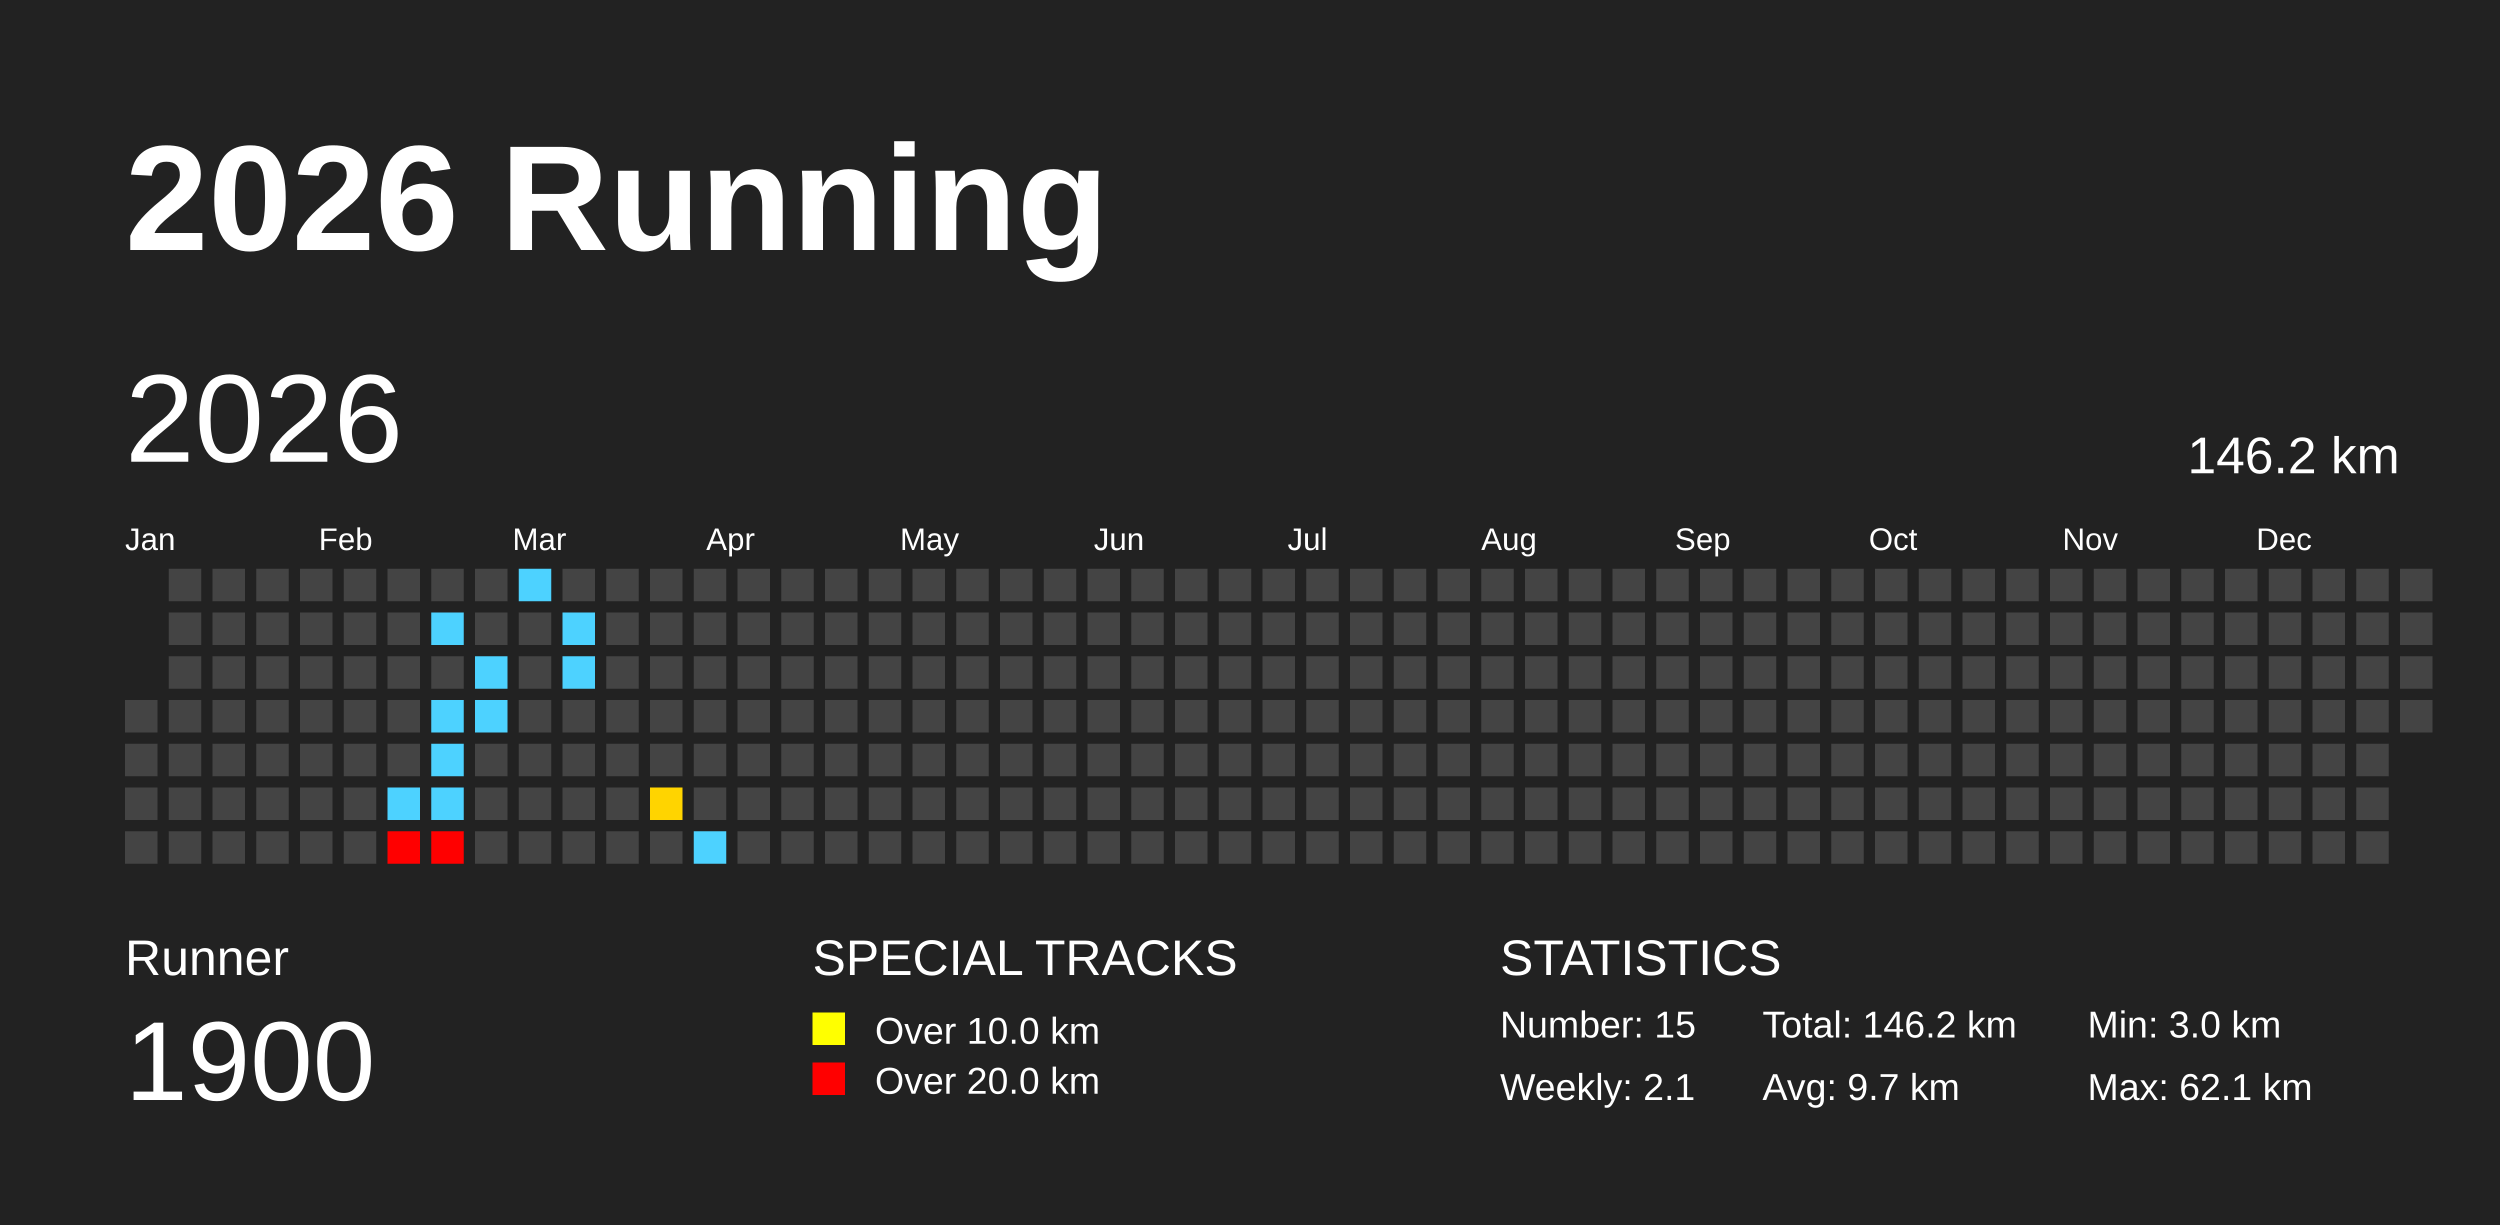
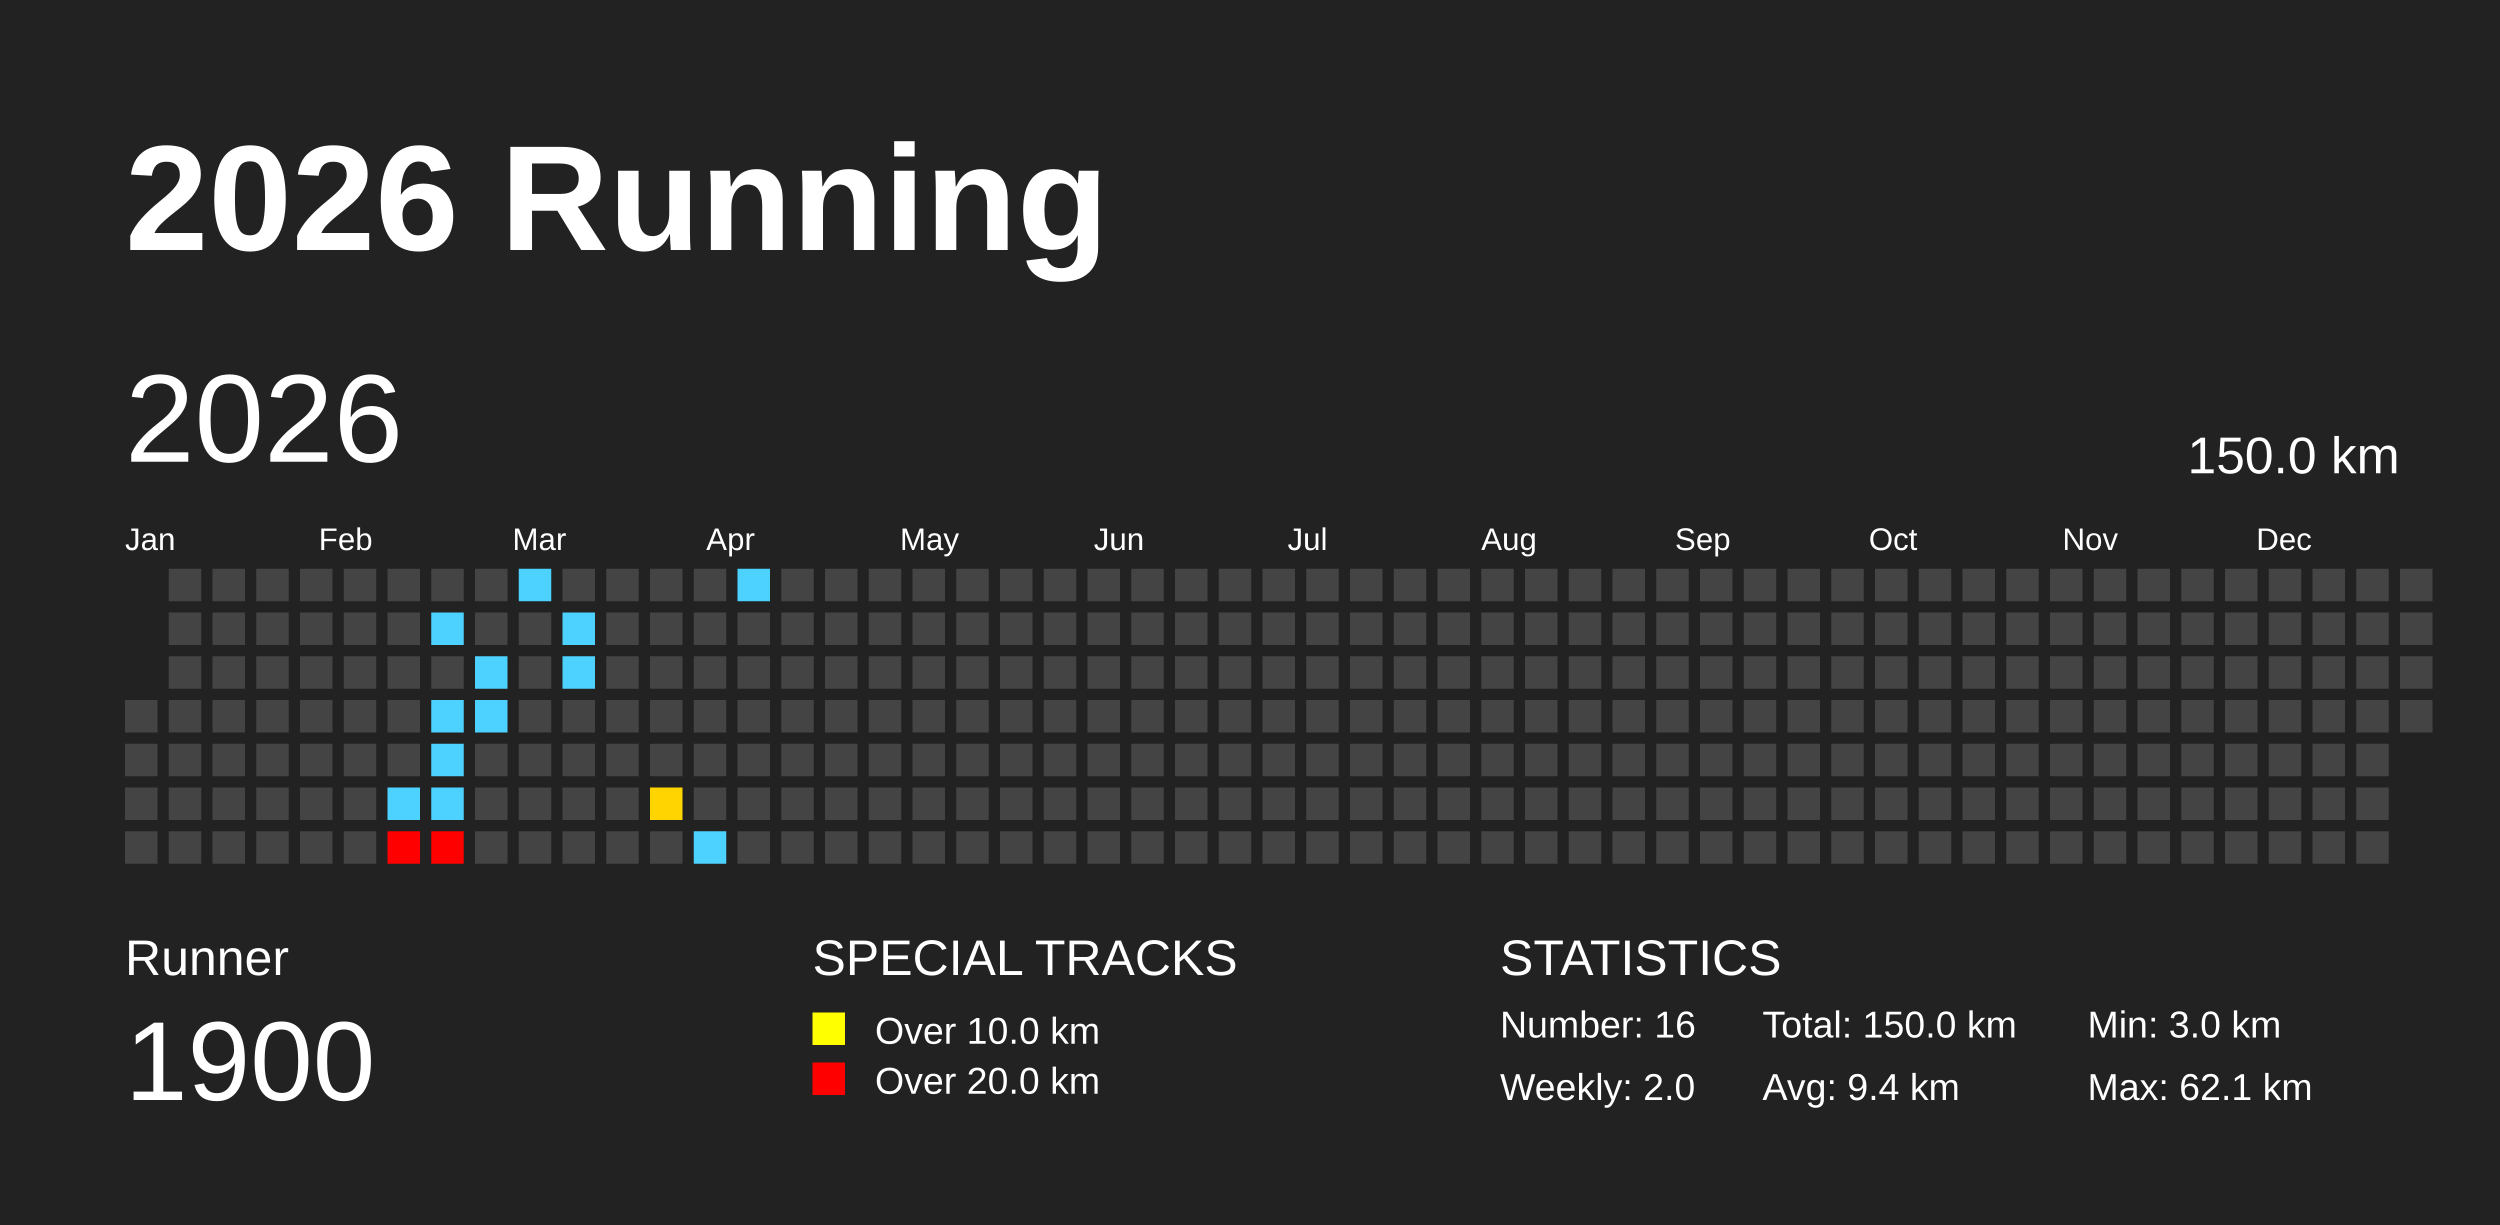
<svg xmlns="http://www.w3.org/2000/svg" baseProfile="full" height="98mm" version="1.1" viewBox="0,0,200,98" width="200mm">
  <defs />
  <rect fill="#222222" height="98" width="200" x="0" y="0" />
  <text fill="#FFFFFF" style="font-size:12px; font-family:Arial; font-weight:bold;" x="10" y="20">2026 Running</text>
  <text fill="#FFFFFF" style="font-size:4px; font-family:Arial" x="10" y="78">Runner</text>
  <text fill="#FFFFFF" style="font-size:9px; font-family:Arial" x="10" y="88">1900</text>
  <text fill="#FFFFFF" style="font-size:4px; font-family:Arial" x="65" y="78">SPECIAL TRACKS</text>
  <rect fill="yellow" height="2.6" width="2.6" x="65" y="81" />
  <text fill="#FFFFFF" style="font-size:3px; font-family:Arial" x="70" y="83.5">Over 10.0 km</text>
  <rect fill="red" height="2.6" width="2.6" x="65" y="85" />
  <text fill="#FFFFFF" style="font-size:3px; font-family:Arial" x="70" y="87.5">Over 20.0 km</text>
  <text fill="#FFFFFF" style="font-size:4px; font-family:Arial" x="120" y="78">STATISTICS</text>
-   <text fill="#FFFFFF" style="font-size:3px; font-family:Arial" x="120" y="83">Number: 15</text>
-   <text fill="#FFFFFF" style="font-size:3px; font-family:Arial" x="120" y="88">Weekly: 2.1</text>
-   <text fill="#FFFFFF" style="font-size:3px; font-family:Arial" x="141" y="83">Total: 146.2 km</text>
-   <text fill="#FFFFFF" style="font-size:3px; font-family:Arial" x="141" y="88">Avg: 9.7 km</text>
+   <text fill="#FFFFFF" style="font-size:3px; font-family:Arial" x="120" y="83">Number: 16</text>
+   <text fill="#FFFFFF" style="font-size:3px; font-family:Arial" x="120" y="88">Weekly: 2.0</text>
+   <text fill="#FFFFFF" style="font-size:3px; font-family:Arial" x="141" y="83">Total: 150.0 km</text>
+   <text fill="#FFFFFF" style="font-size:3px; font-family:Arial" x="141" y="88">Avg: 9.4 km</text>
  <text fill="#FFFFFF" style="font-size:3px; font-family:Arial" x="167" y="83">Min: 3.0 km</text>
  <text fill="#FFFFFF" style="font-size:3px; font-family:Arial" x="167" y="88">Max: 62.1 km</text>
  <text dominant-baseline="hanging" fill="#FFFFFF" style="font-size:10.0px; font-family:Arial;" x="10" y="30">2026</text>
-   <text dominant-baseline="hanging" fill="#FFFFFF" style="font-size:4.125px; font-family:Arial;" x="175" y="35">146.2 km</text>
+   <text dominant-baseline="hanging" fill="#FFFFFF" style="font-size:4.125px; font-family:Arial;" x="175" y="35">150.0 km</text>
  <text fill="#FFFFFF" style="font-size:2.5px; font-family:Arial" x="10.0" y="44">Jan</text>
  <text fill="#FFFFFF" style="font-size:2.5px; font-family:Arial" x="25.5" y="44">Feb</text>
  <text fill="#FFFFFF" style="font-size:2.5px; font-family:Arial" x="41.0" y="44">Mar</text>
  <text fill="#FFFFFF" style="font-size:2.5px; font-family:Arial" x="56.5" y="44">Apr</text>
  <text fill="#FFFFFF" style="font-size:2.5px; font-family:Arial" x="72.0" y="44">May</text>
  <text fill="#FFFFFF" style="font-size:2.5px; font-family:Arial" x="87.5" y="44">Jun</text>
  <text fill="#FFFFFF" style="font-size:2.5px; font-family:Arial" x="103.0" y="44">Jul</text>
  <text fill="#FFFFFF" style="font-size:2.5px; font-family:Arial" x="118.5" y="44">Aug</text>
  <text fill="#FFFFFF" style="font-size:2.5px; font-family:Arial" x="134.0" y="44">Sep</text>
  <text fill="#FFFFFF" style="font-size:2.5px; font-family:Arial" x="149.5" y="44">Oct</text>
  <text fill="#FFFFFF" style="font-size:2.5px; font-family:Arial" x="165.0" y="44">Nov</text>
  <text fill="#FFFFFF" style="font-size:2.5px; font-family:Arial" x="180.5" y="44">Dec</text>
  <rect fill="#444444" height="2.6" width="2.6" x="10.0" y="56.0" />
  <rect fill="#444444" height="2.6" width="2.6" x="10.0" y="59.5" />
  <rect fill="#444444" height="2.6" width="2.6" x="10.0" y="63.0" />
  <rect fill="#444444" height="2.6" width="2.6" x="10.0" y="66.5" />
  <rect fill="#444444" height="2.6" width="2.6" x="13.5" y="45.5" />
  <rect fill="#444444" height="2.6" width="2.6" x="13.5" y="49.0" />
  <rect fill="#444444" height="2.6" width="2.6" x="13.5" y="52.5" />
  <rect fill="#444444" height="2.6" width="2.6" x="13.5" y="56.0" />
  <rect fill="#444444" height="2.6" width="2.6" x="13.5" y="59.5" />
  <rect fill="#444444" height="2.6" width="2.6" x="13.5" y="63.0" />
  <rect fill="#444444" height="2.6" width="2.6" x="13.5" y="66.5" />
  <rect fill="#444444" height="2.6" width="2.6" x="17.0" y="45.5" />
  <rect fill="#444444" height="2.6" width="2.6" x="17.0" y="49.0" />
  <rect fill="#444444" height="2.6" width="2.6" x="17.0" y="52.5" />
  <rect fill="#444444" height="2.6" width="2.6" x="17.0" y="56.0" />
  <rect fill="#444444" height="2.6" width="2.6" x="17.0" y="59.5" />
  <rect fill="#444444" height="2.6" width="2.6" x="17.0" y="63.0" />
  <rect fill="#444444" height="2.6" width="2.6" x="17.0" y="66.5" />
  <rect fill="#444444" height="2.6" width="2.6" x="20.5" y="45.5" />
  <rect fill="#444444" height="2.6" width="2.6" x="20.5" y="49.0" />
  <rect fill="#444444" height="2.6" width="2.6" x="20.5" y="52.5" />
  <rect fill="#444444" height="2.6" width="2.6" x="20.5" y="56.0" />
  <rect fill="#444444" height="2.6" width="2.6" x="20.5" y="59.5" />
  <rect fill="#444444" height="2.6" width="2.6" x="20.5" y="63.0" />
  <rect fill="#444444" height="2.6" width="2.6" x="20.5" y="66.5" />
  <rect fill="#444444" height="2.6" width="2.6" x="24.0" y="45.5" />
  <rect fill="#444444" height="2.6" width="2.6" x="24.0" y="49.0" />
  <rect fill="#444444" height="2.6" width="2.6" x="24.0" y="52.5" />
  <rect fill="#444444" height="2.6" width="2.6" x="24.0" y="56.0" />
  <rect fill="#444444" height="2.6" width="2.6" x="24.0" y="59.5" />
  <rect fill="#444444" height="2.6" width="2.6" x="24.0" y="63.0" />
  <rect fill="#444444" height="2.6" width="2.6" x="24.0" y="66.5" />
  <rect fill="#444444" height="2.6" width="2.6" x="27.5" y="45.5" />
  <rect fill="#444444" height="2.6" width="2.6" x="27.5" y="49.0" />
  <rect fill="#444444" height="2.6" width="2.6" x="27.5" y="52.5" />
  <rect fill="#444444" height="2.6" width="2.6" x="27.5" y="56.0" />
  <rect fill="#444444" height="2.6" width="2.6" x="27.5" y="59.5" />
  <rect fill="#444444" height="2.6" width="2.6" x="27.5" y="63.0" />
  <rect fill="#444444" height="2.6" width="2.6" x="27.5" y="66.5" />
  <rect fill="#444444" height="2.6" width="2.6" x="31.0" y="45.5" />
  <rect fill="#444444" height="2.6" width="2.6" x="31.0" y="49.0" />
  <rect fill="#444444" height="2.6" width="2.6" x="31.0" y="52.5" />
  <rect fill="#444444" height="2.6" width="2.6" x="31.0" y="56.0" />
  <rect fill="#444444" height="2.6" width="2.6" x="31.0" y="59.5" />
  <rect fill="#4dd2ff" height="2.6" width="2.6" x="31.0" y="63.0" />
  <rect fill="red" height="2.6" width="2.6" x="31.0" y="66.5" />
  <rect fill="#444444" height="2.6" width="2.6" x="34.5" y="45.5" />
  <rect fill="#4dd2ff" height="2.6" width="2.6" x="34.5" y="49.0" />
  <rect fill="#444444" height="2.6" width="2.6" x="34.5" y="52.5" />
  <rect fill="#4dd2ff" height="2.6" width="2.6" x="34.5" y="56.0" />
  <rect fill="#4dd2ff" height="2.6" width="2.6" x="34.5" y="59.5" />
  <rect fill="#4dd2ff" height="2.6" width="2.6" x="34.5" y="63.0" />
  <rect fill="red" height="2.6" width="2.6" x="34.5" y="66.5" />
  <rect fill="#444444" height="2.6" width="2.6" x="38.0" y="45.5" />
  <rect fill="#444444" height="2.6" width="2.6" x="38.0" y="49.0" />
  <rect fill="#4dd2ff" height="2.6" width="2.6" x="38.0" y="52.5" />
  <rect fill="#4dd2ff" height="2.6" width="2.6" x="38.0" y="56.0" />
  <rect fill="#444444" height="2.6" width="2.6" x="38.0" y="59.5" />
  <rect fill="#444444" height="2.6" width="2.6" x="38.0" y="63.0" />
  <rect fill="#444444" height="2.6" width="2.6" x="38.0" y="66.5" />
  <rect fill="#4dd2ff" height="2.6" width="2.6" x="41.5" y="45.5" />
  <rect fill="#444444" height="2.6" width="2.6" x="41.5" y="49.0" />
  <rect fill="#444444" height="2.6" width="2.6" x="41.5" y="52.5" />
  <rect fill="#444444" height="2.6" width="2.6" x="41.5" y="56.0" />
  <rect fill="#444444" height="2.6" width="2.6" x="41.5" y="59.5" />
  <rect fill="#444444" height="2.6" width="2.6" x="41.5" y="63.0" />
  <rect fill="#444444" height="2.6" width="2.6" x="41.5" y="66.5" />
  <rect fill="#444444" height="2.6" width="2.6" x="45.0" y="45.5" />
  <rect fill="#4dd2ff" height="2.6" width="2.6" x="45.0" y="49.0" />
  <rect fill="#4dd2ff" height="2.6" width="2.6" x="45.0" y="52.5" />
  <rect fill="#444444" height="2.6" width="2.6" x="45.0" y="56.0" />
  <rect fill="#444444" height="2.6" width="2.6" x="45.0" y="59.5" />
  <rect fill="#444444" height="2.6" width="2.6" x="45.0" y="63.0" />
  <rect fill="#444444" height="2.6" width="2.6" x="45.0" y="66.5" />
  <rect fill="#444444" height="2.6" width="2.6" x="48.5" y="45.5" />
  <rect fill="#444444" height="2.6" width="2.6" x="48.5" y="49.0" />
  <rect fill="#444444" height="2.6" width="2.6" x="48.5" y="52.5" />
  <rect fill="#444444" height="2.6" width="2.6" x="48.5" y="56.0" />
  <rect fill="#444444" height="2.6" width="2.6" x="48.5" y="59.5" />
  <rect fill="#444444" height="2.6" width="2.6" x="48.5" y="63.0" />
  <rect fill="#444444" height="2.6" width="2.6" x="48.5" y="66.5" />
  <rect fill="#444444" height="2.6" width="2.6" x="52.0" y="45.5" />
  <rect fill="#444444" height="2.6" width="2.6" x="52.0" y="49.0" />
  <rect fill="#444444" height="2.6" width="2.6" x="52.0" y="52.5" />
  <rect fill="#444444" height="2.6" width="2.6" x="52.0" y="56.0" />
  <rect fill="#444444" height="2.6" width="2.6" x="52.0" y="59.5" />
  <rect fill="#ffd400" height="2.6" width="2.6" x="52.0" y="63.0" />
  <rect fill="#444444" height="2.6" width="2.6" x="52.0" y="66.5" />
  <rect fill="#444444" height="2.6" width="2.6" x="55.5" y="45.5" />
  <rect fill="#444444" height="2.6" width="2.6" x="55.5" y="49.0" />
  <rect fill="#444444" height="2.6" width="2.6" x="55.5" y="52.5" />
  <rect fill="#444444" height="2.6" width="2.6" x="55.5" y="56.0" />
  <rect fill="#444444" height="2.6" width="2.6" x="55.5" y="59.5" />
  <rect fill="#444444" height="2.6" width="2.6" x="55.5" y="63.0" />
  <rect fill="#4dd2ff" height="2.6" width="2.6" x="55.5" y="66.5" />
-   <rect fill="#444444" height="2.6" width="2.6" x="59.0" y="45.5" />
+   <rect fill="#4dd2ff" height="2.6" width="2.6" x="59.0" y="45.5" />
  <rect fill="#444444" height="2.6" width="2.6" x="59.0" y="49.0" />
  <rect fill="#444444" height="2.6" width="2.6" x="59.0" y="52.5" />
  <rect fill="#444444" height="2.6" width="2.6" x="59.0" y="56.0" />
  <rect fill="#444444" height="2.6" width="2.6" x="59.0" y="59.5" />
  <rect fill="#444444" height="2.6" width="2.6" x="59.0" y="63.0" />
  <rect fill="#444444" height="2.6" width="2.6" x="59.0" y="66.5" />
  <rect fill="#444444" height="2.6" width="2.6" x="62.5" y="45.5" />
  <rect fill="#444444" height="2.6" width="2.6" x="62.5" y="49.0" />
  <rect fill="#444444" height="2.6" width="2.6" x="62.5" y="52.5" />
  <rect fill="#444444" height="2.6" width="2.6" x="62.5" y="56.0" />
  <rect fill="#444444" height="2.6" width="2.6" x="62.5" y="59.5" />
  <rect fill="#444444" height="2.6" width="2.6" x="62.5" y="63.0" />
  <rect fill="#444444" height="2.6" width="2.6" x="62.5" y="66.5" />
  <rect fill="#444444" height="2.6" width="2.6" x="66.0" y="45.5" />
  <rect fill="#444444" height="2.6" width="2.6" x="66.0" y="49.0" />
  <rect fill="#444444" height="2.6" width="2.6" x="66.0" y="52.5" />
  <rect fill="#444444" height="2.6" width="2.6" x="66.0" y="56.0" />
  <rect fill="#444444" height="2.6" width="2.6" x="66.0" y="59.5" />
  <rect fill="#444444" height="2.6" width="2.6" x="66.0" y="63.0" />
  <rect fill="#444444" height="2.6" width="2.6" x="66.0" y="66.5" />
  <rect fill="#444444" height="2.6" width="2.6" x="69.5" y="45.5" />
  <rect fill="#444444" height="2.6" width="2.6" x="69.5" y="49.0" />
  <rect fill="#444444" height="2.6" width="2.6" x="69.5" y="52.5" />
  <rect fill="#444444" height="2.6" width="2.6" x="69.5" y="56.0" />
  <rect fill="#444444" height="2.6" width="2.6" x="69.5" y="59.5" />
  <rect fill="#444444" height="2.6" width="2.6" x="69.5" y="63.0" />
  <rect fill="#444444" height="2.6" width="2.6" x="69.5" y="66.5" />
  <rect fill="#444444" height="2.6" width="2.6" x="73.0" y="45.5" />
  <rect fill="#444444" height="2.6" width="2.6" x="73.0" y="49.0" />
  <rect fill="#444444" height="2.6" width="2.6" x="73.0" y="52.5" />
  <rect fill="#444444" height="2.6" width="2.6" x="73.0" y="56.0" />
  <rect fill="#444444" height="2.6" width="2.6" x="73.0" y="59.5" />
  <rect fill="#444444" height="2.6" width="2.6" x="73.0" y="63.0" />
  <rect fill="#444444" height="2.6" width="2.6" x="73.0" y="66.5" />
  <rect fill="#444444" height="2.6" width="2.6" x="76.5" y="45.5" />
  <rect fill="#444444" height="2.6" width="2.6" x="76.5" y="49.0" />
  <rect fill="#444444" height="2.6" width="2.6" x="76.5" y="52.5" />
  <rect fill="#444444" height="2.6" width="2.6" x="76.5" y="56.0" />
  <rect fill="#444444" height="2.6" width="2.6" x="76.5" y="59.5" />
  <rect fill="#444444" height="2.6" width="2.6" x="76.5" y="63.0" />
  <rect fill="#444444" height="2.6" width="2.6" x="76.5" y="66.5" />
  <rect fill="#444444" height="2.6" width="2.6" x="80.0" y="45.5" />
  <rect fill="#444444" height="2.6" width="2.6" x="80.0" y="49.0" />
  <rect fill="#444444" height="2.6" width="2.6" x="80.0" y="52.5" />
  <rect fill="#444444" height="2.6" width="2.6" x="80.0" y="56.0" />
  <rect fill="#444444" height="2.6" width="2.6" x="80.0" y="59.5" />
  <rect fill="#444444" height="2.6" width="2.6" x="80.0" y="63.0" />
  <rect fill="#444444" height="2.6" width="2.6" x="80.0" y="66.5" />
  <rect fill="#444444" height="2.6" width="2.6" x="83.5" y="45.5" />
  <rect fill="#444444" height="2.6" width="2.6" x="83.5" y="49.0" />
  <rect fill="#444444" height="2.6" width="2.6" x="83.5" y="52.5" />
  <rect fill="#444444" height="2.6" width="2.6" x="83.5" y="56.0" />
  <rect fill="#444444" height="2.6" width="2.6" x="83.5" y="59.5" />
  <rect fill="#444444" height="2.6" width="2.6" x="83.5" y="63.0" />
  <rect fill="#444444" height="2.6" width="2.6" x="83.5" y="66.5" />
  <rect fill="#444444" height="2.6" width="2.6" x="87.0" y="45.5" />
  <rect fill="#444444" height="2.6" width="2.6" x="87.0" y="49.0" />
  <rect fill="#444444" height="2.6" width="2.6" x="87.0" y="52.5" />
  <rect fill="#444444" height="2.6" width="2.6" x="87.0" y="56.0" />
  <rect fill="#444444" height="2.6" width="2.6" x="87.0" y="59.5" />
  <rect fill="#444444" height="2.6" width="2.6" x="87.0" y="63.0" />
  <rect fill="#444444" height="2.6" width="2.6" x="87.0" y="66.5" />
  <rect fill="#444444" height="2.6" width="2.6" x="90.5" y="45.5" />
  <rect fill="#444444" height="2.6" width="2.6" x="90.5" y="49.0" />
  <rect fill="#444444" height="2.6" width="2.6" x="90.5" y="52.5" />
  <rect fill="#444444" height="2.6" width="2.6" x="90.5" y="56.0" />
  <rect fill="#444444" height="2.6" width="2.6" x="90.5" y="59.5" />
  <rect fill="#444444" height="2.6" width="2.6" x="90.5" y="63.0" />
  <rect fill="#444444" height="2.6" width="2.6" x="90.5" y="66.5" />
  <rect fill="#444444" height="2.6" width="2.6" x="94.0" y="45.5" />
  <rect fill="#444444" height="2.6" width="2.6" x="94.0" y="49.0" />
  <rect fill="#444444" height="2.6" width="2.6" x="94.0" y="52.5" />
  <rect fill="#444444" height="2.6" width="2.6" x="94.0" y="56.0" />
  <rect fill="#444444" height="2.6" width="2.6" x="94.0" y="59.5" />
  <rect fill="#444444" height="2.6" width="2.6" x="94.0" y="63.0" />
  <rect fill="#444444" height="2.6" width="2.6" x="94.0" y="66.5" />
  <rect fill="#444444" height="2.6" width="2.6" x="97.5" y="45.5" />
  <rect fill="#444444" height="2.6" width="2.6" x="97.5" y="49.0" />
  <rect fill="#444444" height="2.6" width="2.6" x="97.5" y="52.5" />
  <rect fill="#444444" height="2.6" width="2.6" x="97.5" y="56.0" />
  <rect fill="#444444" height="2.6" width="2.6" x="97.5" y="59.5" />
  <rect fill="#444444" height="2.6" width="2.6" x="97.5" y="63.0" />
  <rect fill="#444444" height="2.6" width="2.6" x="97.5" y="66.5" />
  <rect fill="#444444" height="2.6" width="2.6" x="101.0" y="45.5" />
  <rect fill="#444444" height="2.6" width="2.6" x="101.0" y="49.0" />
  <rect fill="#444444" height="2.6" width="2.6" x="101.0" y="52.5" />
  <rect fill="#444444" height="2.6" width="2.6" x="101.0" y="56.0" />
  <rect fill="#444444" height="2.6" width="2.6" x="101.0" y="59.5" />
  <rect fill="#444444" height="2.6" width="2.6" x="101.0" y="63.0" />
  <rect fill="#444444" height="2.6" width="2.6" x="101.0" y="66.5" />
  <rect fill="#444444" height="2.6" width="2.6" x="104.5" y="45.5" />
  <rect fill="#444444" height="2.6" width="2.6" x="104.5" y="49.0" />
  <rect fill="#444444" height="2.6" width="2.6" x="104.5" y="52.5" />
  <rect fill="#444444" height="2.6" width="2.6" x="104.5" y="56.0" />
  <rect fill="#444444" height="2.6" width="2.6" x="104.5" y="59.5" />
  <rect fill="#444444" height="2.6" width="2.6" x="104.5" y="63.0" />
  <rect fill="#444444" height="2.6" width="2.6" x="104.5" y="66.5" />
  <rect fill="#444444" height="2.6" width="2.6" x="108.0" y="45.5" />
  <rect fill="#444444" height="2.6" width="2.6" x="108.0" y="49.0" />
  <rect fill="#444444" height="2.6" width="2.6" x="108.0" y="52.5" />
  <rect fill="#444444" height="2.6" width="2.6" x="108.0" y="56.0" />
  <rect fill="#444444" height="2.6" width="2.6" x="108.0" y="59.5" />
  <rect fill="#444444" height="2.6" width="2.6" x="108.0" y="63.0" />
  <rect fill="#444444" height="2.6" width="2.6" x="108.0" y="66.5" />
  <rect fill="#444444" height="2.6" width="2.6" x="111.5" y="45.5" />
  <rect fill="#444444" height="2.6" width="2.6" x="111.5" y="49.0" />
  <rect fill="#444444" height="2.6" width="2.6" x="111.5" y="52.5" />
  <rect fill="#444444" height="2.6" width="2.6" x="111.5" y="56.0" />
  <rect fill="#444444" height="2.6" width="2.6" x="111.5" y="59.5" />
  <rect fill="#444444" height="2.6" width="2.6" x="111.5" y="63.0" />
  <rect fill="#444444" height="2.6" width="2.6" x="111.5" y="66.5" />
  <rect fill="#444444" height="2.6" width="2.6" x="115.0" y="45.5" />
  <rect fill="#444444" height="2.6" width="2.6" x="115.0" y="49.0" />
  <rect fill="#444444" height="2.6" width="2.6" x="115.0" y="52.5" />
  <rect fill="#444444" height="2.6" width="2.6" x="115.0" y="56.0" />
  <rect fill="#444444" height="2.6" width="2.6" x="115.0" y="59.5" />
  <rect fill="#444444" height="2.6" width="2.6" x="115.0" y="63.0" />
  <rect fill="#444444" height="2.6" width="2.6" x="115.0" y="66.5" />
  <rect fill="#444444" height="2.6" width="2.6" x="118.5" y="45.5" />
  <rect fill="#444444" height="2.6" width="2.6" x="118.5" y="49.0" />
  <rect fill="#444444" height="2.6" width="2.6" x="118.5" y="52.5" />
  <rect fill="#444444" height="2.6" width="2.6" x="118.5" y="56.0" />
  <rect fill="#444444" height="2.6" width="2.6" x="118.5" y="59.5" />
  <rect fill="#444444" height="2.6" width="2.6" x="118.5" y="63.0" />
  <rect fill="#444444" height="2.6" width="2.6" x="118.5" y="66.5" />
  <rect fill="#444444" height="2.6" width="2.6" x="122.0" y="45.5" />
  <rect fill="#444444" height="2.6" width="2.6" x="122.0" y="49.0" />
  <rect fill="#444444" height="2.6" width="2.6" x="122.0" y="52.5" />
  <rect fill="#444444" height="2.6" width="2.6" x="122.0" y="56.0" />
  <rect fill="#444444" height="2.6" width="2.6" x="122.0" y="59.5" />
  <rect fill="#444444" height="2.6" width="2.6" x="122.0" y="63.0" />
  <rect fill="#444444" height="2.6" width="2.6" x="122.0" y="66.5" />
  <rect fill="#444444" height="2.6" width="2.6" x="125.5" y="45.5" />
  <rect fill="#444444" height="2.6" width="2.6" x="125.5" y="49.0" />
  <rect fill="#444444" height="2.6" width="2.6" x="125.5" y="52.5" />
  <rect fill="#444444" height="2.6" width="2.6" x="125.5" y="56.0" />
  <rect fill="#444444" height="2.6" width="2.6" x="125.5" y="59.5" />
  <rect fill="#444444" height="2.6" width="2.6" x="125.5" y="63.0" />
  <rect fill="#444444" height="2.6" width="2.6" x="125.5" y="66.5" />
  <rect fill="#444444" height="2.6" width="2.6" x="129.0" y="45.5" />
  <rect fill="#444444" height="2.6" width="2.6" x="129.0" y="49.0" />
  <rect fill="#444444" height="2.6" width="2.6" x="129.0" y="52.5" />
  <rect fill="#444444" height="2.6" width="2.6" x="129.0" y="56.0" />
  <rect fill="#444444" height="2.6" width="2.6" x="129.0" y="59.5" />
  <rect fill="#444444" height="2.6" width="2.6" x="129.0" y="63.0" />
  <rect fill="#444444" height="2.6" width="2.6" x="129.0" y="66.5" />
  <rect fill="#444444" height="2.6" width="2.6" x="132.5" y="45.5" />
  <rect fill="#444444" height="2.6" width="2.6" x="132.5" y="49.0" />
  <rect fill="#444444" height="2.6" width="2.6" x="132.5" y="52.5" />
  <rect fill="#444444" height="2.6" width="2.6" x="132.5" y="56.0" />
  <rect fill="#444444" height="2.6" width="2.6" x="132.5" y="59.5" />
  <rect fill="#444444" height="2.6" width="2.6" x="132.5" y="63.0" />
  <rect fill="#444444" height="2.6" width="2.6" x="132.5" y="66.5" />
  <rect fill="#444444" height="2.6" width="2.6" x="136.0" y="45.5" />
  <rect fill="#444444" height="2.6" width="2.6" x="136.0" y="49.0" />
  <rect fill="#444444" height="2.6" width="2.6" x="136.0" y="52.5" />
  <rect fill="#444444" height="2.6" width="2.6" x="136.0" y="56.0" />
  <rect fill="#444444" height="2.6" width="2.6" x="136.0" y="59.5" />
  <rect fill="#444444" height="2.6" width="2.6" x="136.0" y="63.0" />
  <rect fill="#444444" height="2.6" width="2.6" x="136.0" y="66.5" />
  <rect fill="#444444" height="2.6" width="2.6" x="139.5" y="45.5" />
  <rect fill="#444444" height="2.6" width="2.6" x="139.5" y="49.0" />
  <rect fill="#444444" height="2.6" width="2.6" x="139.5" y="52.5" />
  <rect fill="#444444" height="2.6" width="2.6" x="139.5" y="56.0" />
  <rect fill="#444444" height="2.6" width="2.6" x="139.5" y="59.5" />
  <rect fill="#444444" height="2.6" width="2.6" x="139.5" y="63.0" />
  <rect fill="#444444" height="2.6" width="2.6" x="139.5" y="66.5" />
  <rect fill="#444444" height="2.6" width="2.6" x="143.0" y="45.5" />
  <rect fill="#444444" height="2.6" width="2.6" x="143.0" y="49.0" />
  <rect fill="#444444" height="2.6" width="2.6" x="143.0" y="52.5" />
  <rect fill="#444444" height="2.6" width="2.6" x="143.0" y="56.0" />
  <rect fill="#444444" height="2.6" width="2.6" x="143.0" y="59.5" />
  <rect fill="#444444" height="2.6" width="2.6" x="143.0" y="63.0" />
  <rect fill="#444444" height="2.6" width="2.6" x="143.0" y="66.5" />
  <rect fill="#444444" height="2.6" width="2.6" x="146.5" y="45.5" />
  <rect fill="#444444" height="2.6" width="2.6" x="146.5" y="49.0" />
  <rect fill="#444444" height="2.6" width="2.6" x="146.5" y="52.5" />
  <rect fill="#444444" height="2.6" width="2.6" x="146.5" y="56.0" />
  <rect fill="#444444" height="2.6" width="2.6" x="146.5" y="59.5" />
  <rect fill="#444444" height="2.6" width="2.6" x="146.5" y="63.0" />
  <rect fill="#444444" height="2.6" width="2.6" x="146.5" y="66.5" />
  <rect fill="#444444" height="2.6" width="2.6" x="150.0" y="45.5" />
  <rect fill="#444444" height="2.6" width="2.6" x="150.0" y="49.0" />
  <rect fill="#444444" height="2.6" width="2.6" x="150.0" y="52.5" />
  <rect fill="#444444" height="2.6" width="2.6" x="150.0" y="56.0" />
  <rect fill="#444444" height="2.6" width="2.6" x="150.0" y="59.5" />
  <rect fill="#444444" height="2.6" width="2.6" x="150.0" y="63.0" />
  <rect fill="#444444" height="2.6" width="2.6" x="150.0" y="66.5" />
  <rect fill="#444444" height="2.6" width="2.6" x="153.5" y="45.5" />
  <rect fill="#444444" height="2.6" width="2.6" x="153.5" y="49.0" />
  <rect fill="#444444" height="2.6" width="2.6" x="153.5" y="52.5" />
  <rect fill="#444444" height="2.6" width="2.6" x="153.5" y="56.0" />
  <rect fill="#444444" height="2.6" width="2.6" x="153.5" y="59.5" />
  <rect fill="#444444" height="2.6" width="2.6" x="153.5" y="63.0" />
  <rect fill="#444444" height="2.6" width="2.6" x="153.5" y="66.5" />
  <rect fill="#444444" height="2.6" width="2.6" x="157.0" y="45.5" />
  <rect fill="#444444" height="2.6" width="2.6" x="157.0" y="49.0" />
  <rect fill="#444444" height="2.6" width="2.6" x="157.0" y="52.5" />
  <rect fill="#444444" height="2.6" width="2.6" x="157.0" y="56.0" />
  <rect fill="#444444" height="2.6" width="2.6" x="157.0" y="59.5" />
  <rect fill="#444444" height="2.6" width="2.6" x="157.0" y="63.0" />
  <rect fill="#444444" height="2.6" width="2.6" x="157.0" y="66.5" />
  <rect fill="#444444" height="2.6" width="2.6" x="160.5" y="45.5" />
  <rect fill="#444444" height="2.6" width="2.6" x="160.5" y="49.0" />
  <rect fill="#444444" height="2.6" width="2.6" x="160.5" y="52.5" />
  <rect fill="#444444" height="2.6" width="2.6" x="160.5" y="56.0" />
  <rect fill="#444444" height="2.6" width="2.6" x="160.5" y="59.5" />
  <rect fill="#444444" height="2.6" width="2.6" x="160.5" y="63.0" />
  <rect fill="#444444" height="2.6" width="2.6" x="160.5" y="66.5" />
  <rect fill="#444444" height="2.6" width="2.6" x="164.0" y="45.5" />
  <rect fill="#444444" height="2.6" width="2.6" x="164.0" y="49.0" />
  <rect fill="#444444" height="2.6" width="2.6" x="164.0" y="52.5" />
  <rect fill="#444444" height="2.6" width="2.6" x="164.0" y="56.0" />
  <rect fill="#444444" height="2.6" width="2.6" x="164.0" y="59.5" />
  <rect fill="#444444" height="2.6" width="2.6" x="164.0" y="63.0" />
  <rect fill="#444444" height="2.6" width="2.6" x="164.0" y="66.5" />
  <rect fill="#444444" height="2.6" width="2.6" x="167.5" y="45.5" />
  <rect fill="#444444" height="2.6" width="2.6" x="167.5" y="49.0" />
  <rect fill="#444444" height="2.6" width="2.6" x="167.5" y="52.5" />
  <rect fill="#444444" height="2.6" width="2.6" x="167.5" y="56.0" />
  <rect fill="#444444" height="2.6" width="2.6" x="167.5" y="59.5" />
  <rect fill="#444444" height="2.6" width="2.6" x="167.5" y="63.0" />
  <rect fill="#444444" height="2.6" width="2.6" x="167.5" y="66.5" />
  <rect fill="#444444" height="2.6" width="2.6" x="171.0" y="45.5" />
  <rect fill="#444444" height="2.6" width="2.6" x="171.0" y="49.0" />
  <rect fill="#444444" height="2.6" width="2.6" x="171.0" y="52.5" />
  <rect fill="#444444" height="2.6" width="2.6" x="171.0" y="56.0" />
  <rect fill="#444444" height="2.6" width="2.6" x="171.0" y="59.5" />
  <rect fill="#444444" height="2.6" width="2.6" x="171.0" y="63.0" />
  <rect fill="#444444" height="2.6" width="2.6" x="171.0" y="66.5" />
  <rect fill="#444444" height="2.6" width="2.6" x="174.5" y="45.5" />
  <rect fill="#444444" height="2.6" width="2.6" x="174.5" y="49.0" />
  <rect fill="#444444" height="2.6" width="2.6" x="174.5" y="52.5" />
  <rect fill="#444444" height="2.6" width="2.6" x="174.5" y="56.0" />
  <rect fill="#444444" height="2.6" width="2.6" x="174.5" y="59.5" />
  <rect fill="#444444" height="2.6" width="2.6" x="174.5" y="63.0" />
  <rect fill="#444444" height="2.6" width="2.6" x="174.5" y="66.5" />
  <rect fill="#444444" height="2.6" width="2.6" x="178.0" y="45.5" />
  <rect fill="#444444" height="2.6" width="2.6" x="178.0" y="49.0" />
  <rect fill="#444444" height="2.6" width="2.6" x="178.0" y="52.5" />
  <rect fill="#444444" height="2.6" width="2.6" x="178.0" y="56.0" />
  <rect fill="#444444" height="2.6" width="2.6" x="178.0" y="59.5" />
  <rect fill="#444444" height="2.6" width="2.6" x="178.0" y="63.0" />
  <rect fill="#444444" height="2.6" width="2.6" x="178.0" y="66.5" />
  <rect fill="#444444" height="2.6" width="2.6" x="181.5" y="45.5" />
  <rect fill="#444444" height="2.6" width="2.6" x="181.5" y="49.0" />
  <rect fill="#444444" height="2.6" width="2.6" x="181.5" y="52.5" />
  <rect fill="#444444" height="2.6" width="2.6" x="181.5" y="56.0" />
  <rect fill="#444444" height="2.6" width="2.6" x="181.5" y="59.5" />
  <rect fill="#444444" height="2.6" width="2.6" x="181.5" y="63.0" />
  <rect fill="#444444" height="2.6" width="2.6" x="181.5" y="66.5" />
  <rect fill="#444444" height="2.6" width="2.6" x="185.0" y="45.5" />
  <rect fill="#444444" height="2.6" width="2.6" x="185.0" y="49.0" />
  <rect fill="#444444" height="2.6" width="2.6" x="185.0" y="52.5" />
  <rect fill="#444444" height="2.6" width="2.6" x="185.0" y="56.0" />
  <rect fill="#444444" height="2.6" width="2.6" x="185.0" y="59.5" />
  <rect fill="#444444" height="2.6" width="2.6" x="185.0" y="63.0" />
  <rect fill="#444444" height="2.6" width="2.6" x="185.0" y="66.5" />
  <rect fill="#444444" height="2.6" width="2.6" x="188.5" y="45.5" />
  <rect fill="#444444" height="2.6" width="2.6" x="188.5" y="49.0" />
  <rect fill="#444444" height="2.6" width="2.6" x="188.5" y="52.5" />
  <rect fill="#444444" height="2.6" width="2.6" x="188.5" y="56.0" />
  <rect fill="#444444" height="2.6" width="2.6" x="188.5" y="59.5" />
  <rect fill="#444444" height="2.6" width="2.6" x="188.5" y="63.0" />
  <rect fill="#444444" height="2.6" width="2.6" x="188.5" y="66.5" />
  <rect fill="#444444" height="2.6" width="2.6" x="192.0" y="45.5" />
  <rect fill="#444444" height="2.6" width="2.6" x="192.0" y="49.0" />
  <rect fill="#444444" height="2.6" width="2.6" x="192.0" y="52.5" />
  <rect fill="#444444" height="2.6" width="2.6" x="192.0" y="56.0" />
</svg>
